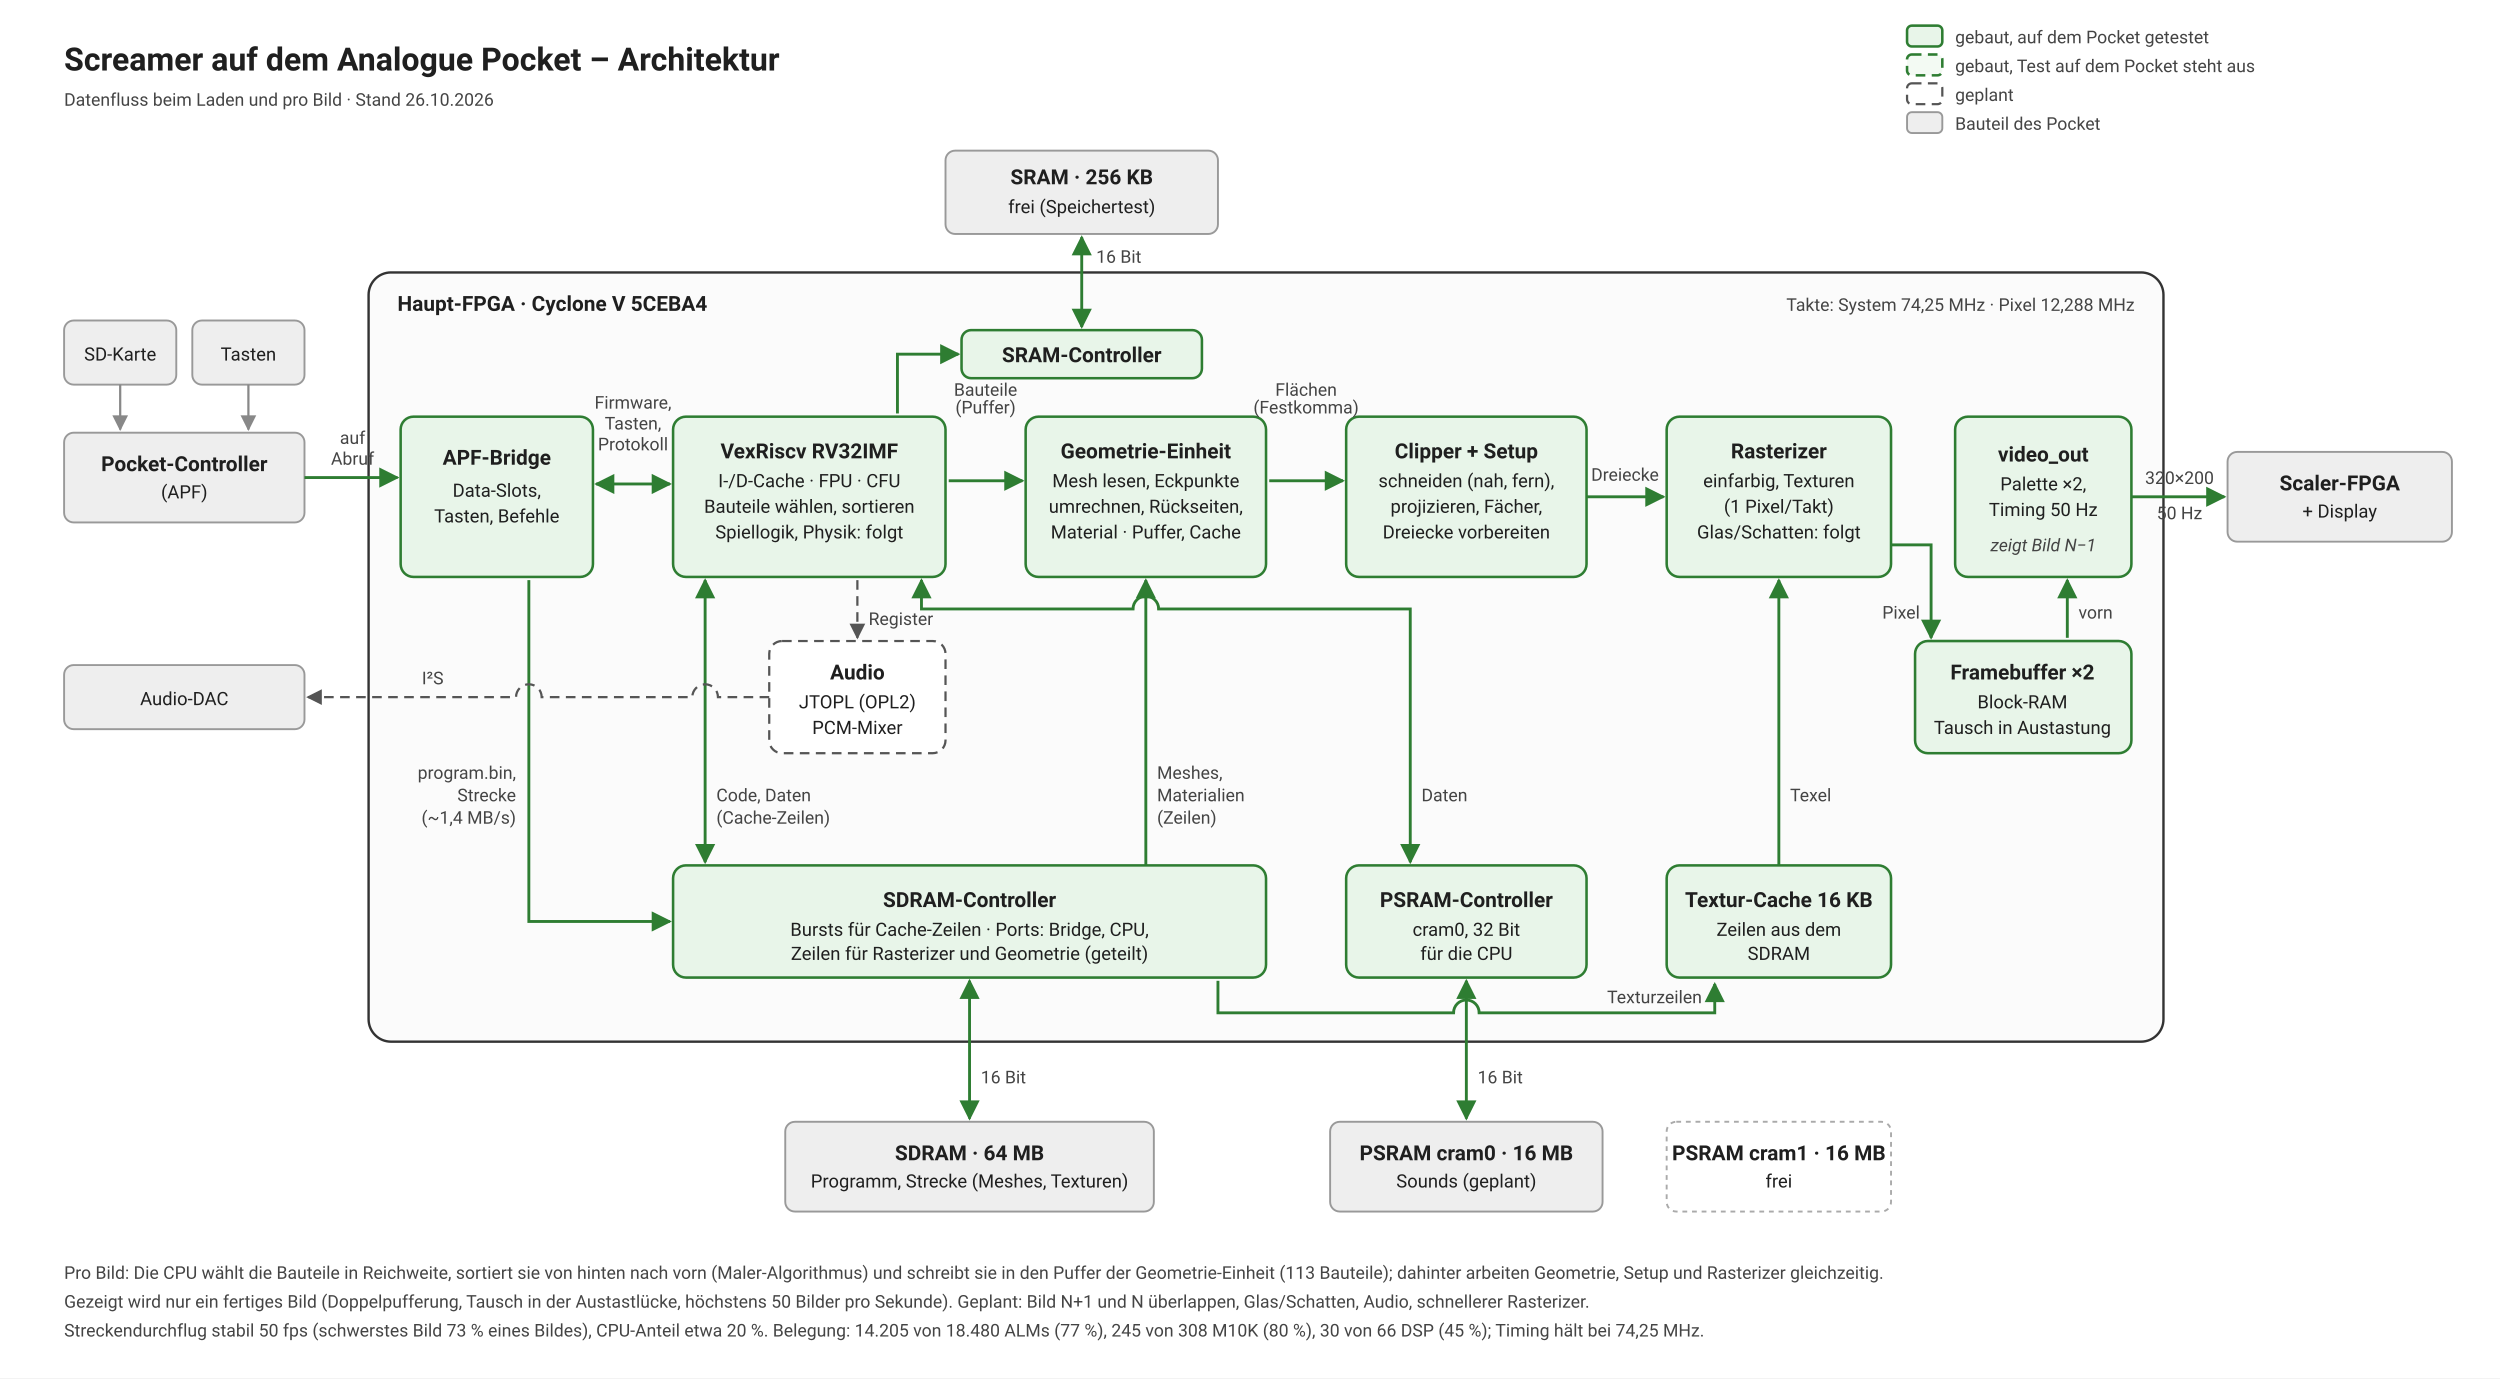
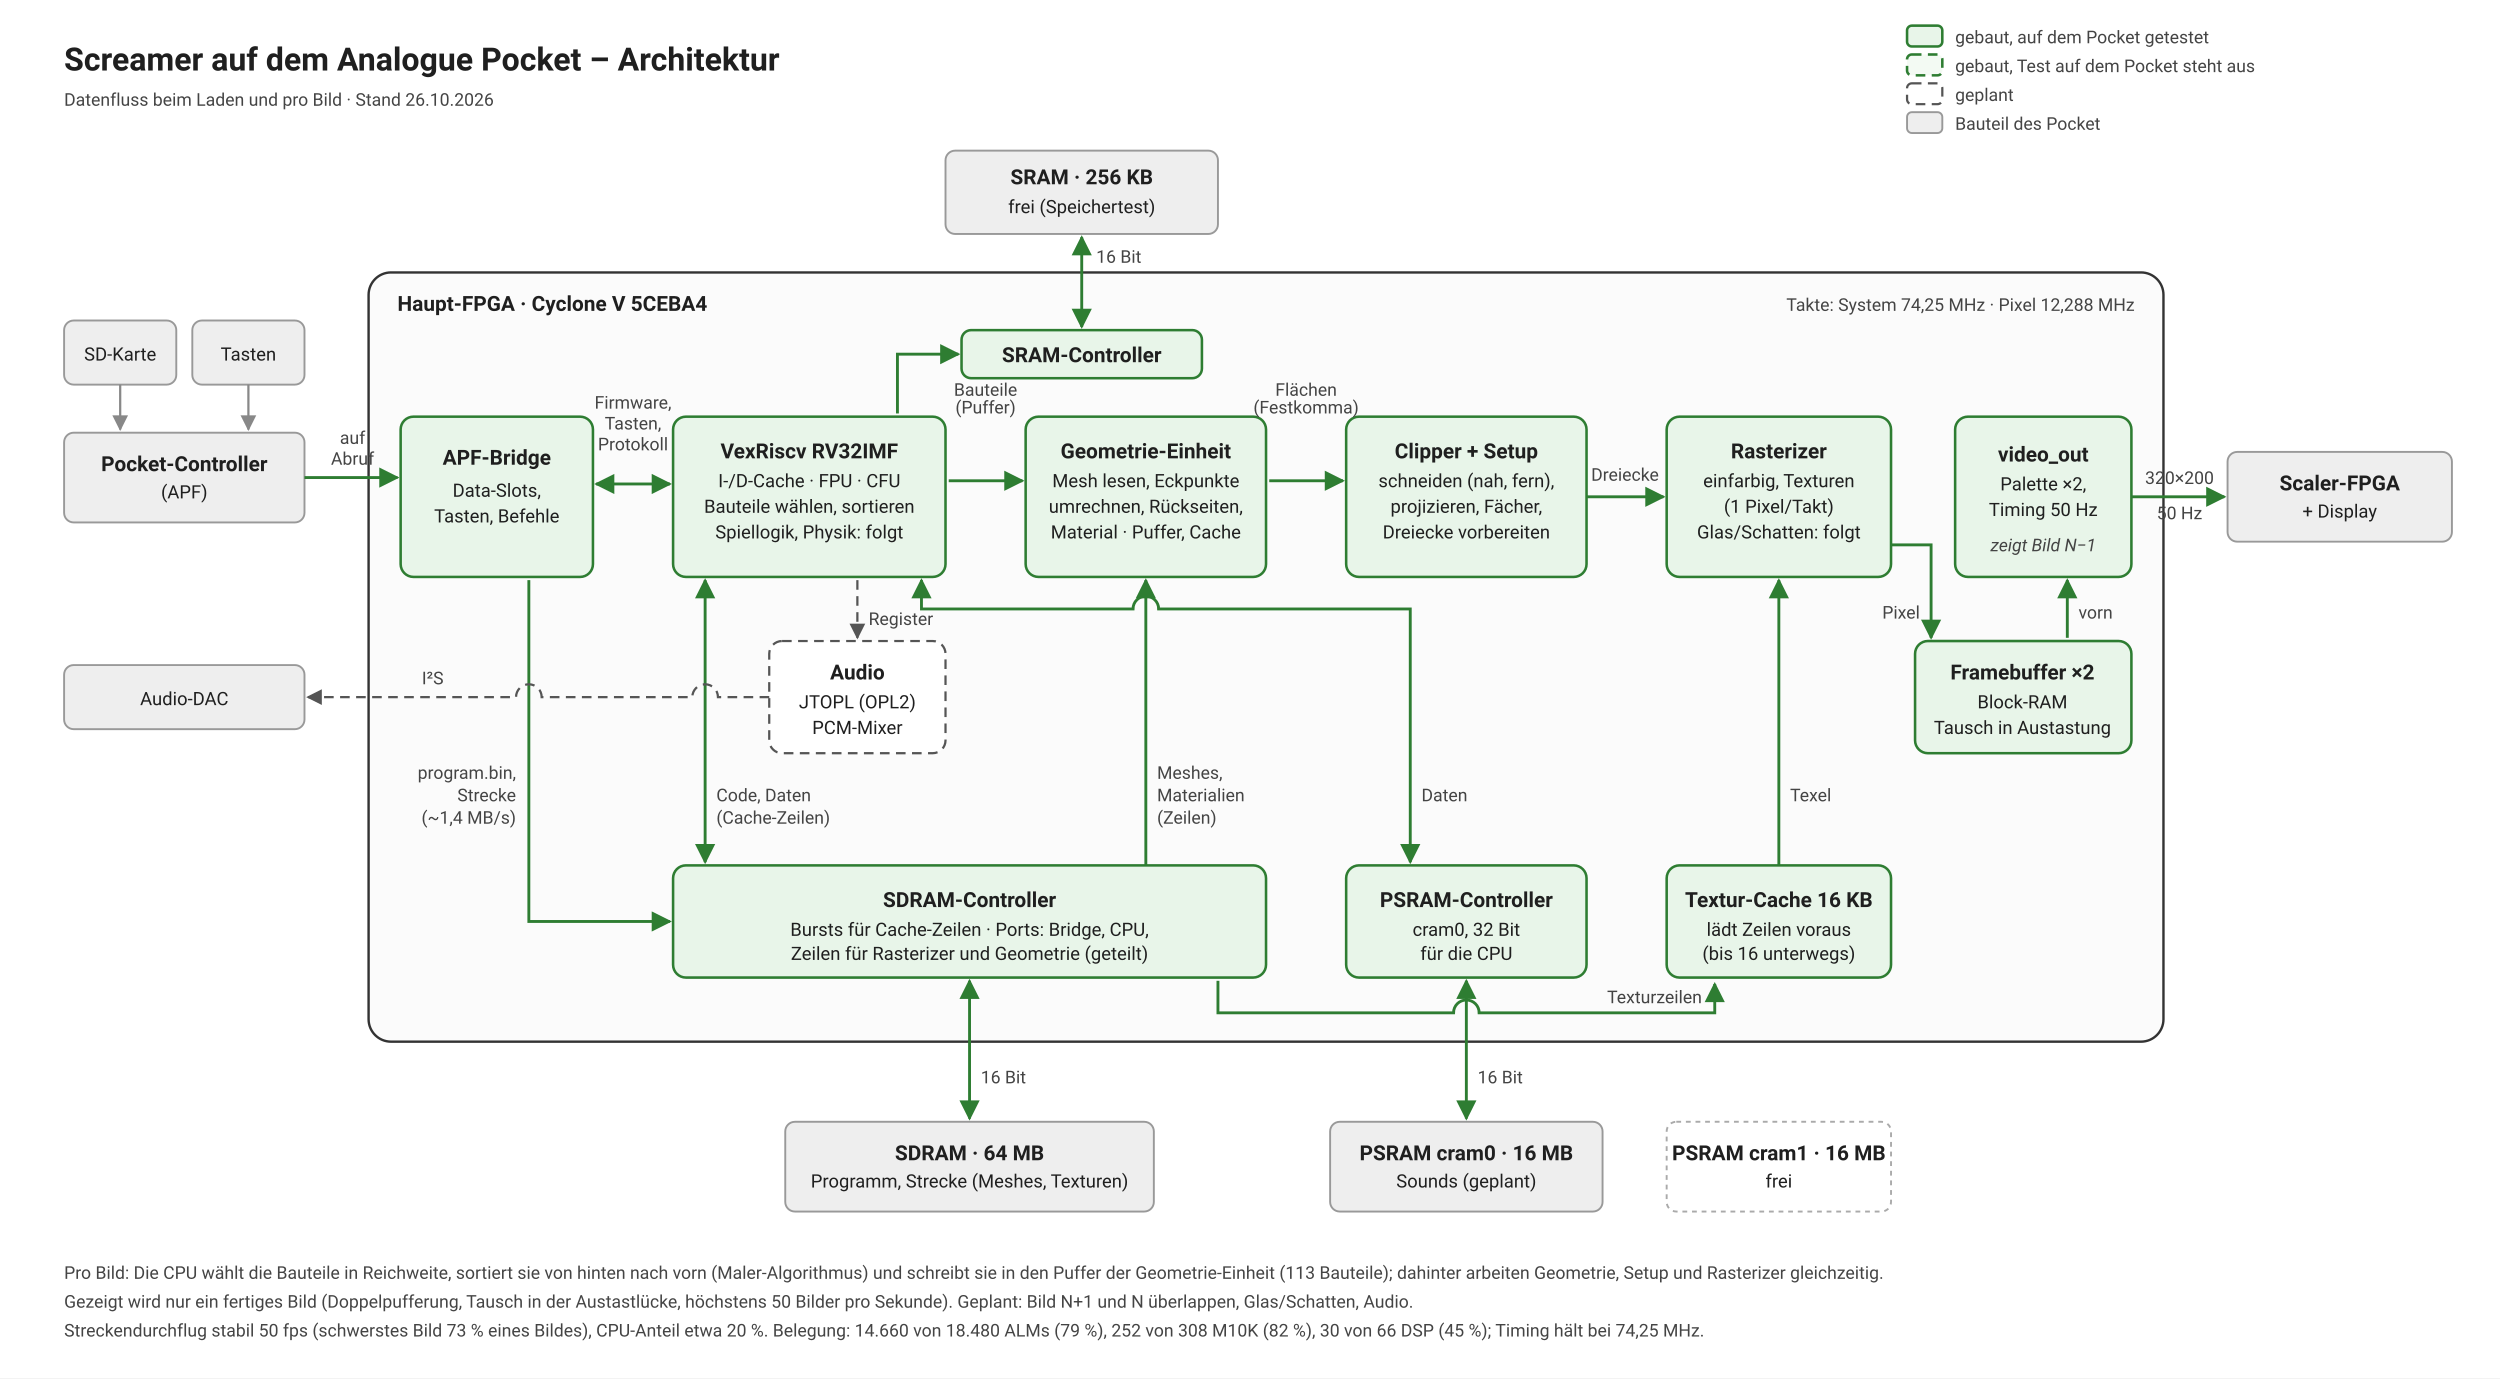
- <svg xmlns="http://www.w3.org/2000/svg" viewBox="0 0 1560 860" width="1560" height="860" role="img" aria-label="Architektur: Die CPU wählt und sortiert die Bauteile der Strecke und schreibt je Bauteil seine Lage in Register der Geometrie-Einheit. Die liest das Mesh aus dem SDRAM, rechnet die Eckpunkte in Kamerasicht um, lässt Rückseiten weg und gibt die Flächen an Clipper und Setup-Einheit, die schneiden, projizieren und die Dreiecke für den Rasterizer vorbereiten. Der Rasterizer liest Texturen über einen Cache aus dem SDRAM und schreibt in den hinteren der beiden Framebuffer im Block-RAM; video_out zeigt den vorderen mit 50 Hz, getauscht wird in der Austastlücke. Programm und Strecke lädt der Pocket auf Anforderung über die APF-Bridge in den SDRAM.">
+ <svg xmlns="http://www.w3.org/2000/svg" viewBox="0 0 1560 860" width="1560" height="860" role="img" aria-label="Architektur: Die CPU wählt und sortiert die Bauteile der Strecke und schreibt je Bauteil seine Lage in Register der Geometrie-Einheit. Die liest das Mesh aus dem SDRAM, rechnet die Eckpunkte in Kamerasicht um, lässt Rückseiten weg und gibt die Flächen an Clipper und Setup-Einheit, die schneiden, projizieren und die Dreiecke für den Rasterizer vorbereiten. Der Rasterizer liest Texturen über einen Cache aus dem SDRAM, der fehlende Zeilen schon vor einer Warteschlange anfordert, und schreibt in den hinteren der beiden Framebuffer im Block-RAM; video_out zeigt den vorderen mit 50 Hz, getauscht wird in der Austastlücke. Programm und Strecke lädt der Pocket auf Anforderung über die APF-Bridge in den SDRAM.">
  <defs>
    <marker id="built" viewBox="0 0 10 10" refX="9" refY="5" markerWidth="7" markerHeight="7" orient="auto-start-reverse">
      <path d="M0,0 L10,5 L0,10 z" fill="#2e7d32" />
    </marker>
    <marker id="plan" viewBox="0 0 10 10" refX="9" refY="5" markerWidth="7" markerHeight="7" orient="auto-start-reverse">
      <path d="M0,0 L10,5 L0,10 z" fill="#555555" />
    </marker>
    <marker id="ext" viewBox="0 0 10 10" refX="9" refY="5" markerWidth="7" markerHeight="7" orient="auto-start-reverse">
      <path d="M0,0 L10,5 L0,10 z" fill="#888888" />
    </marker>
  </defs>
  <style>
    text { font-family: system-ui, -apple-system, "Segoe UI", Roboto, Helvetica, Arial, sans-serif; fill: #1f1f1f; }
    .h { font-size: 20px; font-weight: 700; }
    .t { font-size: 13px; font-weight: 600; }
    .b { font-size: 11.5px; }
    .p { font-size: 11px; font-style: italic; fill: #444444; }
    .l { font-size: 11px; fill: #444444; }
    .c { text-anchor: middle; }
    .r { text-anchor: end; }
    .built { fill: #e8f5e9; stroke: #2e7d32; stroke-width: 1.6; }
    .fresh { fill: #f3faf3; stroke: #2e7d32; stroke-width: 1.6; stroke-dasharray: 6 4; }
    .plan { fill: #ffffff; stroke: #555555; stroke-width: 1.4; stroke-dasharray: 6 4; }
    .ext { fill: #eeeeee; stroke: #999999; stroke-width: 1.2; }
    .free { fill: #ffffff; stroke: #aaaaaa; stroke-width: 1.2; stroke-dasharray: 3 3; }
    .wb { fill: none; stroke: #2e7d32; stroke-width: 1.8; }
    .wf { fill: none; stroke: #2e7d32; stroke-width: 1.8; stroke-dasharray: 6 4; }
    .wp { fill: none; stroke: #555555; stroke-width: 1.4; stroke-dasharray: 6 4; }
    .we { fill: none; stroke: #888888; stroke-width: 1.4; }
  </style>
  <rect width="1560" height="860" fill="#ffffff" />
  <text x="40" y="44" class="h">Screamer auf dem Analogue Pocket – Architektur</text>
  <text x="40" y="66" class="l">Datenfluss beim Laden und pro Bild · Stand 26.10.2026</text>
  <rect x="1190" y="16" width="22" height="13" rx="3" class="built" />
  <text x="1220" y="27" class="l">gebaut, auf dem Pocket getestet</text>
  <rect x="1190" y="34" width="22" height="13" rx="3" class="fresh" />
  <text x="1220" y="45" class="l">gebaut, Test auf dem Pocket steht aus</text>
  <rect x="1190" y="52" width="22" height="13" rx="3" class="plan" />
  <text x="1220" y="63" class="l">geplant</text>
  <rect x="1190" y="70" width="22" height="13" rx="3" class="ext" />
  <text x="1220" y="81" class="l">Bauteil des Pocket</text>
  <rect x="590" y="94" width="170" height="52" rx="6" class="ext" />
  <text x="675" y="115" class="t c">SRAM · 256 KB</text>
  <text x="675" y="133" class="b c">frei (Speichertest)</text>
  <rect x="40" y="200" width="70" height="40" rx="6" class="ext" />
  <text x="75" y="225" class="b c">SD-Karte</text>
  <rect x="120" y="200" width="70" height="40" rx="6" class="ext" />
  <text x="155" y="225" class="b c">Tasten</text>
  <path d="M75,240 V268" class="we" marker-end="url(#ext)" />
  <path d="M155,240 V268" class="we" marker-end="url(#ext)" />
  <rect x="40" y="270" width="150" height="56" rx="6" class="ext" />
  <text x="115" y="294" class="t c">Pocket-Controller</text>
  <text x="115" y="311" class="b c">(APF)</text>
  <rect x="40" y="415" width="150" height="40" rx="6" class="ext" />
  <text x="115" y="440" class="b c">Audio-DAC</text>
  <rect x="1390" y="282" width="140" height="56" rx="6" class="ext" />
  <text x="1460" y="306" class="t c">Scaler-FPGA</text>
  <text x="1460" y="323" class="b c">+ Display</text>
  <rect x="230" y="170" width="1120" height="480" rx="14" fill="#fbfbfb" stroke="#333333" stroke-width="1.5" />
  <text x="248" y="194" class="t">Haupt-FPGA · Cyclone V 5CEBA4</text>
  <text x="1332" y="194" class="l r">Takte: System 74,25 MHz · Pixel 12,288 MHz</text>
  <rect x="600" y="206" width="150" height="30" rx="6" class="built" />
  <text x="675" y="226" class="t c">SRAM-Controller</text>
  <rect x="250" y="260" width="120" height="100" rx="8" class="built" />
  <text x="310" y="290" class="t c">APF-Bridge</text>
  <text x="310" y="310" class="b c">Data-Slots,</text>
  <text x="310" y="326" class="b c">Tasten, Befehle</text>
  <rect x="420" y="260" width="170" height="100" rx="8" class="built" />
  <text x="505" y="286" class="t c">VexRiscv RV32IMF</text>
  <text x="505" y="304" class="b c">I-/D-Cache · FPU · CFU</text>
  <text x="505" y="320" class="b c">Bauteile wählen, sortieren</text>
  <text x="505" y="336" class="b c">Spiellogik, Physik: folgt</text>
  <rect x="640" y="260" width="150" height="100" rx="8" class="built" />
  <text x="715" y="286" class="t c">Geometrie-Einheit</text>
  <text x="715" y="304" class="b c">Mesh lesen, Eckpunkte</text>
  <text x="715" y="320" class="b c">umrechnen, Rückseiten,</text>
  <text x="715" y="336" class="b c">Material · Puffer, Cache</text>
  <rect x="840" y="260" width="150" height="100" rx="8" class="built" />
  <text x="915" y="286" class="t c">Clipper + Setup</text>
  <text x="915" y="304" class="b c">schneiden (nah, fern),</text>
  <text x="915" y="320" class="b c">projizieren, Fächer,</text>
  <text x="915" y="336" class="b c">Dreiecke vorbereiten</text>
  <rect x="1040" y="260" width="140" height="100" rx="8" class="built" />
  <text x="1110" y="286" class="t c">Rasterizer</text>
  <text x="1110" y="304" class="b c">einfarbig, Texturen</text>
  <text x="1110" y="320" class="b c">(1 Pixel/Takt)</text>
  <text x="1110" y="336" class="b c">Glas/Schatten: folgt</text>
  <rect x="1220" y="260" width="110" height="100" rx="8" class="built" />
  <text x="1275" y="288" class="t c">video_out</text>
  <text x="1275" y="306" class="b c">Palette ×2,</text>
  <text x="1275" y="322" class="b c">Timing 50 Hz</text>
  <text x="1275" y="344" class="p c">zeigt Bild N−1</text>
  <rect x="480" y="400" width="110" height="70" rx="8" class="plan" />
  <text x="535" y="424" class="t c">Audio</text>
  <text x="535" y="442" class="b c">JTOPL (OPL2)</text>
  <text x="535" y="458" class="b c">PCM-Mixer</text>
  <rect x="1195" y="400" width="135" height="70" rx="8" class="built" />
  <text x="1262" y="424" class="t c">Framebuffer ×2</text>
  <text x="1262" y="442" class="b c">Block-RAM</text>
  <text x="1262" y="458" class="b c">Tausch in Austastung</text>
  <rect x="420" y="540" width="370" height="70" rx="8" class="built" />
  <text x="605" y="566" class="t c">SDRAM-Controller</text>
  <text x="605" y="584" class="b c">Bursts für Cache-Zeilen · Ports: Bridge, CPU,</text>
  <text x="605" y="599" class="b c">Zeilen für Rasterizer und Geometrie (geteilt)</text>
  <rect x="840" y="540" width="150" height="70" rx="8" class="built" />
  <text x="915" y="566" class="t c">PSRAM-Controller</text>
  <text x="915" y="584" class="b c">cram0, 32 Bit</text>
  <text x="915" y="599" class="b c">für die CPU</text>
  <rect x="1040" y="540" width="140" height="70" rx="8" class="built" />
  <text x="1110" y="566" class="t c">Textur-Cache 16 KB</text>
-   <text x="1110" y="584" class="b c">Zeilen aus dem</text>
-   <text x="1110" y="599" class="b c">SDRAM</text>
+   <text x="1110" y="584" class="b c">lädt Zeilen voraus</text>
+   <text x="1110" y="599" class="b c">(bis 16 unterwegs)</text>
  <rect x="490" y="700" width="230" height="56" rx="6" class="ext" />
  <text x="605" y="724" class="t c">SDRAM · 64 MB</text>
  <text x="605" y="741" class="b c">Programm, Strecke (Meshes, Texturen)</text>
  <rect x="830" y="700" width="170" height="56" rx="6" class="ext" />
  <text x="915" y="724" class="t c">PSRAM cram0 · 16 MB</text>
  <text x="915" y="741" class="b c">Sounds (geplant)</text>
  <rect x="1040" y="700" width="140" height="56" rx="6" class="free" />
  <text x="1110" y="724" class="t c" fill="#666666">PSRAM cram1 · 16 MB</text>
  <text x="1110" y="741" class="b c">frei</text>
  <path d="M190,298 H248" class="wb" marker-end="url(#built)" />
  <text x="220" y="277" class="l c">auf</text>
  <text x="220" y="290" class="l c">Abruf</text>
  <path d="M372,302 H418" class="wb" marker-start="url(#built)" marker-end="url(#built)" />
  <text x="395" y="255" class="l c">Firmware,</text>
  <text x="395" y="268" class="l c">Tasten,</text>
  <text x="395" y="281" class="l c">Protokoll</text>
  <path d="M330,362 V575 H418" class="wb" marker-end="url(#built)" />
  <text x="322" y="486" class="l r">program.bin,</text>
  <text x="322" y="500" class="l r">Strecke</text>
  <text x="322" y="514" class="l r">(~1,4 MB/s)</text>
  <path d="M675,148 V204" class="wb" marker-start="url(#built)" marker-end="url(#built)" />
  <text x="684" y="164" class="l">16 Bit</text>
  <path d="M560,258 V221 H598" class="wb" marker-end="url(#built)" />
  <path d="M990,310 H1038" class="wb" marker-end="url(#built)" />
  <text x="1014" y="300" class="l c">Dreiecke</text>
  <path d="M1180,340 H1205 V398" class="wb" marker-end="url(#built)" />
  <text x="1198" y="386" class="l r">Pixel</text>
  <path d="M1290,398 V362" class="wb" marker-end="url(#built)" />
  <text x="1297" y="386" class="l">vorn</text>
  <path d="M1330,310 H1388" class="wb" marker-end="url(#built)" />
  <text x="1360" y="302" class="l c">320×200</text>
  <text x="1360" y="324" class="l c">50 Hz</text>
  <path d="M440,362 V538" class="wb" marker-start="url(#built)" marker-end="url(#built)" />
  <text x="447" y="500" class="l">Code, Daten</text>
  <text x="447" y="514" class="l">(Cache-Zeilen)</text>
  <path d="M575,362 V380 H707 A8,8 0 0 1 723,380 H880 V538" class="wb" marker-start="url(#built)" marker-end="url(#built)" />
  <text x="887" y="500" class="l">Daten</text>
  <path d="M1110,540 V362" class="wb" marker-end="url(#built)" />
  <text x="1117" y="500" class="l">Texel</text>
  <path d="M760,612 V632 H907 A8,8 0 0 1 923,632 H1070 V614" class="wb" marker-end="url(#built)" />
  <text x="1062" y="626" class="l r">Texturzeilen</text>
  <path d="M605,612 V698" class="wb" marker-start="url(#built)" marker-end="url(#built)" />
  <text x="612" y="676" class="l">16 Bit</text>
  <path d="M915,612 V698" class="wb" marker-start="url(#built)" marker-end="url(#built)" />
  <text x="922" y="676" class="l">16 Bit</text>
  <path d="M592,300 H638" class="wb" marker-end="url(#built)" />
  <text x="615" y="247" class="l c">Bauteile</text>
  <text x="615" y="258" class="l c">(Puffer)</text>
  <path d="M792,300 H838" class="wb" marker-end="url(#built)" />
  <text x="815" y="247" class="l c">Flächen</text>
  <text x="815" y="258" class="l c">(Festkomma)</text>
  <path d="M715,540 V362" class="wb" marker-end="url(#built)" />
  <text x="722" y="486" class="l">Meshes,</text>
  <text x="722" y="500" class="l">Materialien</text>
  <text x="722" y="514" class="l">(Zeilen)</text>
  <path d="M535,362 V398" class="wp" marker-end="url(#plan)" />
  <text x="542" y="390" class="l">Register</text>
  <path d="M480,435 H448 A8,8 0 0 0 432,435 H338 A8,8 0 0 0 322,435 H192" class="wp" marker-end="url(#plan)" />
  <text x="270" y="427" class="l c">I²S</text>
  <text x="40" y="798" class="l">Pro Bild: Die CPU wählt die Bauteile in Reichweite, sortiert sie von hinten nach vorn (Maler-Algorithmus) und schreibt sie in den Puffer der Geometrie-Einheit (113 Bauteile); dahinter arbeiten Geometrie, Setup und Rasterizer gleichzeitig.</text>
-   <text x="40" y="816" class="l">Gezeigt wird nur ein fertiges Bild (Doppelpufferung, Tausch in der Austastlücke, höchstens 50 Bilder pro Sekunde). Geplant: Bild N+1 und N überlappen, Glas/Schatten, Audio, schnellerer Rasterizer.</text>
-   <text x="40" y="834" class="l">Streckendurchflug stabil 50 fps (schwerstes Bild 73 % eines Bildes), CPU-Anteil etwa 20 %. Belegung: 14.205 von 18.480 ALMs (77 %), 245 von 308 M10K (80 %), 30 von 66 DSP (45 %); Timing hält bei 74,25 MHz.</text>
+   <text x="40" y="816" class="l">Gezeigt wird nur ein fertiges Bild (Doppelpufferung, Tausch in der Austastlücke, höchstens 50 Bilder pro Sekunde). Geplant: Bild N+1 und N überlappen, Glas/Schatten, Audio.</text>
+   <text x="40" y="834" class="l">Streckendurchflug stabil 50 fps (schwerstes Bild 73 % eines Bildes), CPU-Anteil etwa 20 %. Belegung: 14.660 von 18.480 ALMs (79 %), 252 von 308 M10K (82 %), 30 von 66 DSP (45 %); Timing hält bei 74,25 MHz.</text>
</svg>
